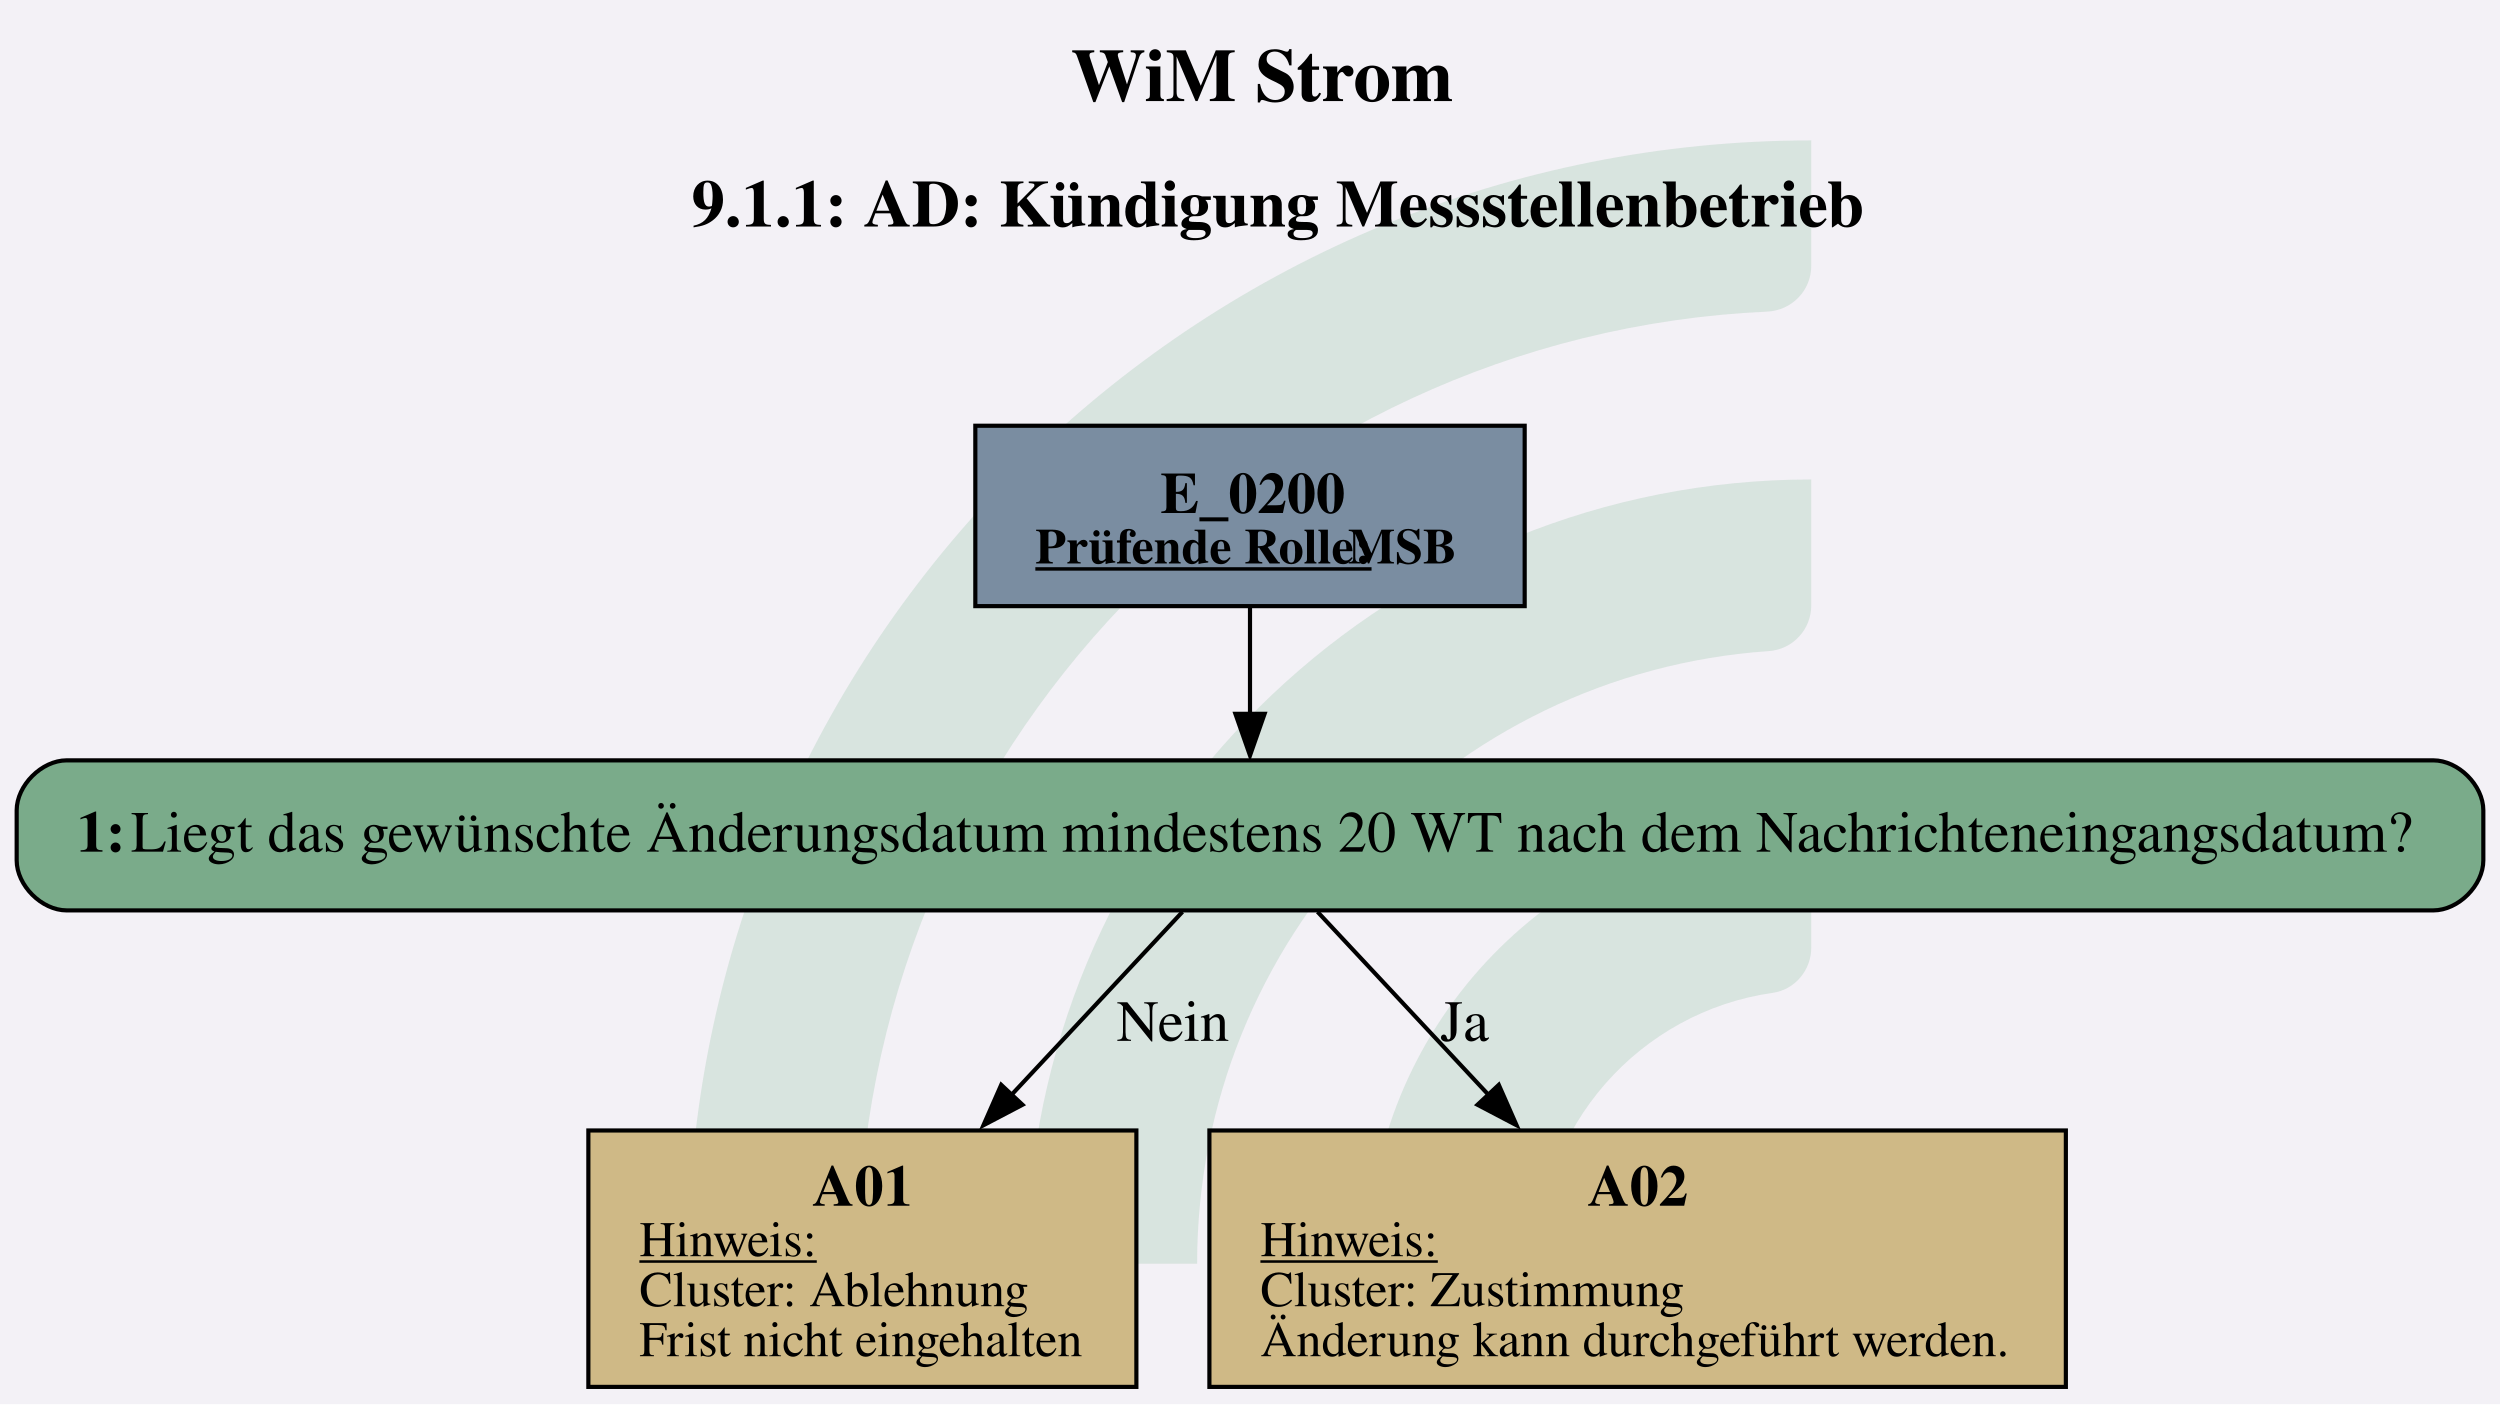
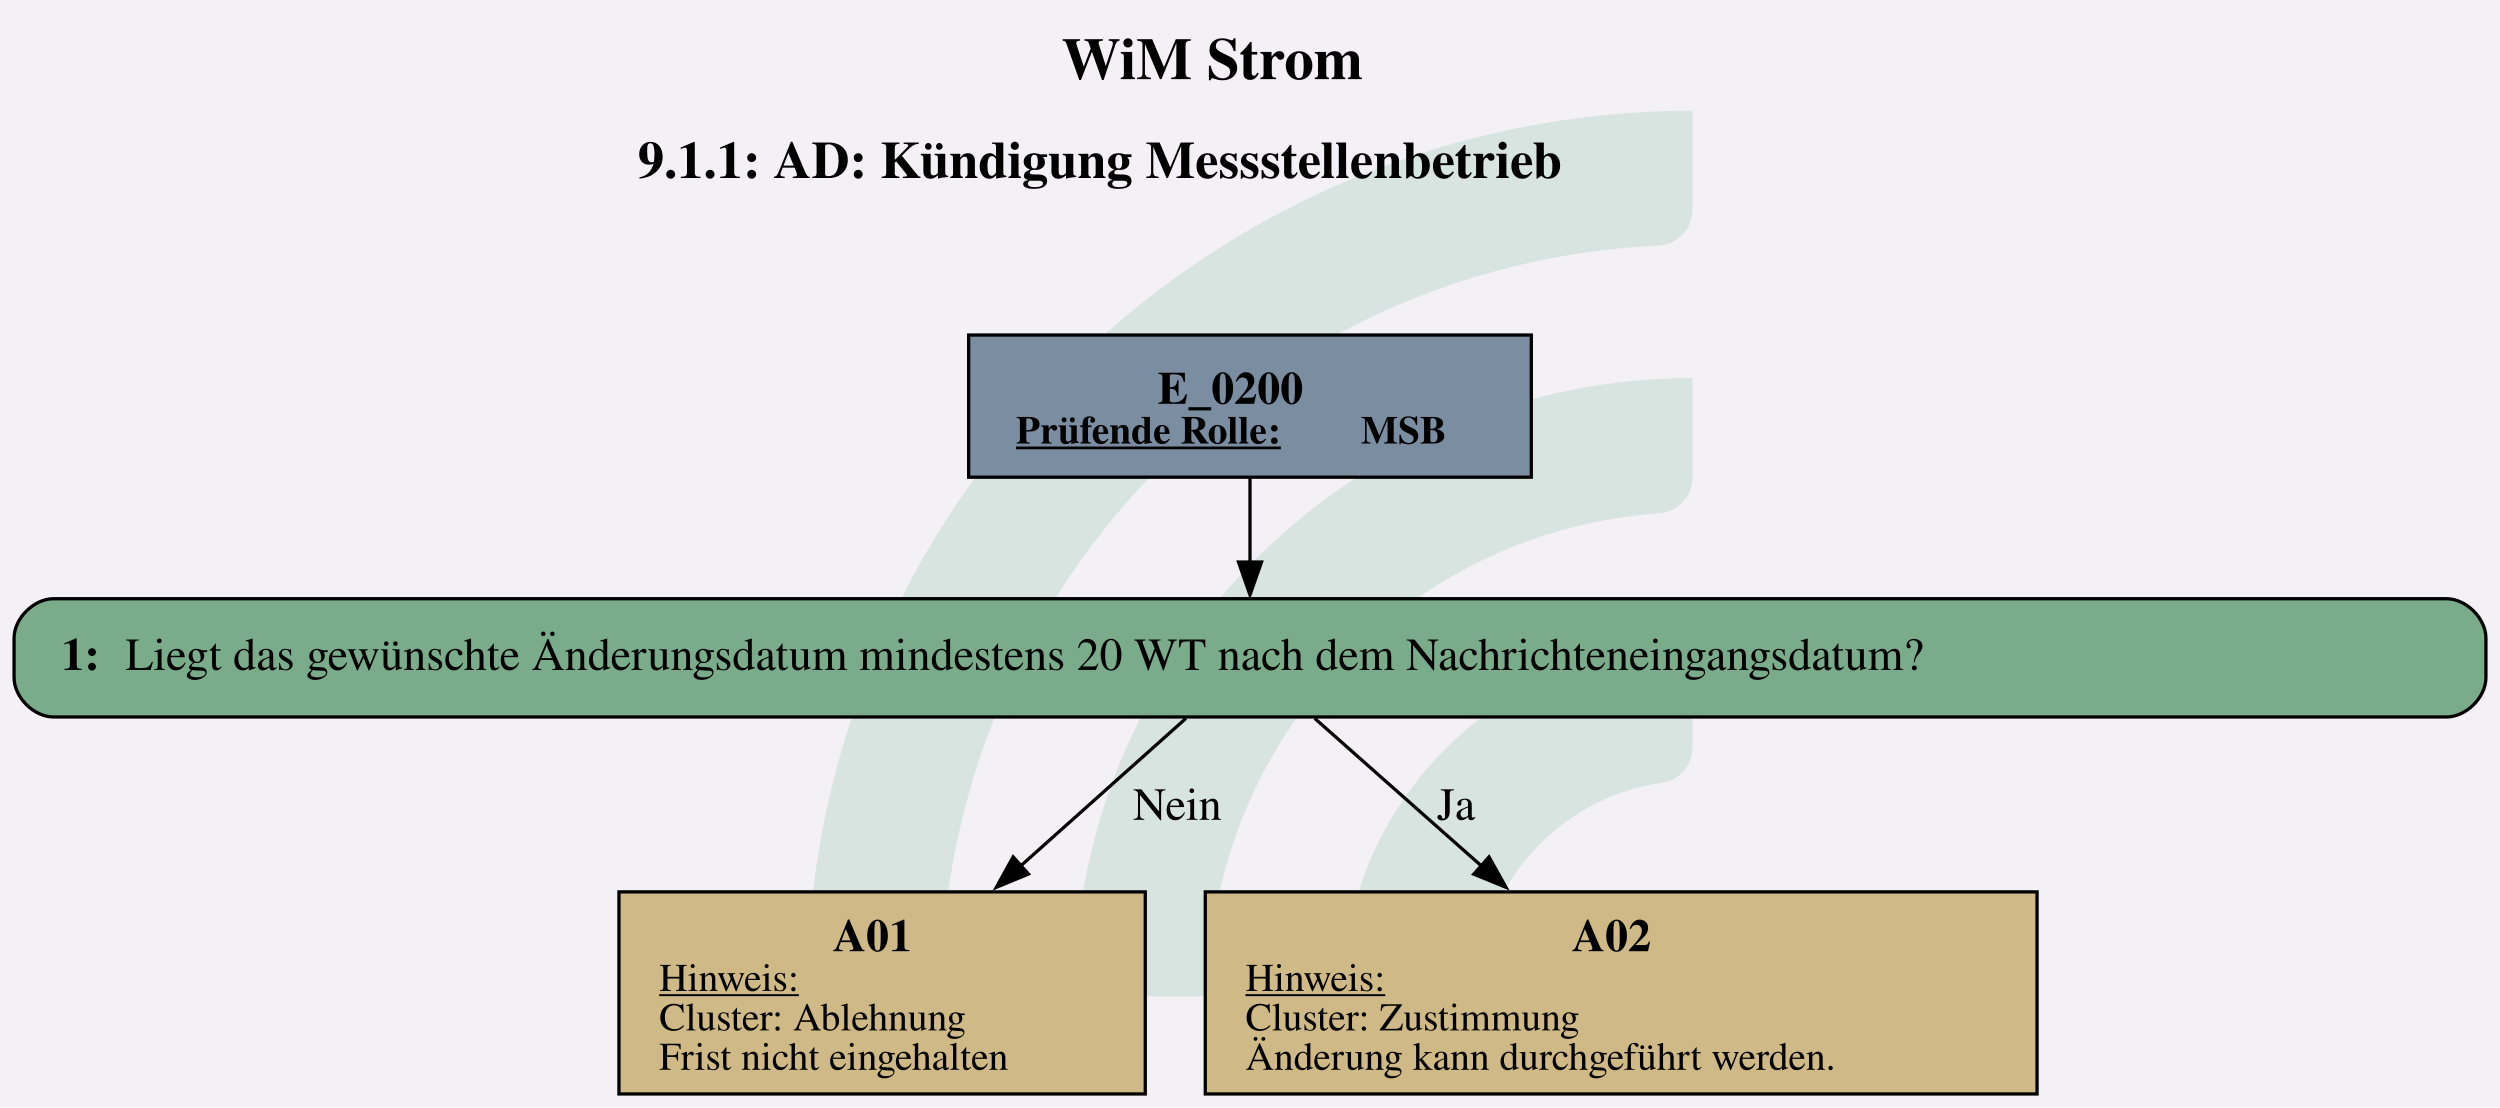
- <svg xmlns="http://www.w3.org/2000/svg" version="1.1" width="800.0px" viewBox="0 0 800.0 449.333" height="449.333px">
+ <svg xmlns="http://www.w3.org/2000/svg" version="1.1" width="1014.667px" viewBox="0 0 1014.667 449.333" height="449.333px">
  <g>
-     <svg version="1.1" width="800.0px" viewBox="0 0 800.0 449.333" height="449.333px">
-       <polygon fill="#f3f1f6" points="0,0 800.0,0 800.0,449.333 0,449.333" />
+     <svg version="1.1" width="1014.667px" viewBox="0 0 1014.667 449.333" height="449.333px">
+       <polygon fill="#f3f1f6" points="0,0 1014.667,0 1014.667,449.333 0,449.333" />
      <g>
-         <g transform="translate(220.4, 44.93333) scale(1 1) translate(0, 0) scale(2.032162 2.032162) ">
+         <g transform="translate(327.7333, 44.93333) scale(1 1) translate(0, 0) scale(2.032162 2.032162) ">
          <defs id="defs2">
            <clipPath clipPathUnits="userSpaceOnUse" id="clipPath23">
              <path d="M 0,568.156 H 579.236 V 0 H 0 Z" id="path21" />
            </clipPath>
          </defs>
          <g id="layer1" transform="translate(-16.54194,-55.30527)">
            <g id="g19" clip-path="url(#clipPath23)" transform="matrix(0.3527778,0,0,-0.3527778,0.01017023,243.7368)" style="opacity:0.2">
              <g id="g25" transform="translate(122.444,32.7195)">
                <path d="m 0,0 h -56.104 c -11,0 -19.898,9.123 -19.463,20.115 10.594,267.191 231.277,481.302 501.029,481.302 v -56.02 c 0,-10.98 -8.688,-19.892 -19.658,-20.393 C 180.29,414.697 0,228.005 0,0" style="fill:#6ead83;fill-opacity:1;fill-rule:nonzero;stroke:none" id="path27" />
              </g>
              <g id="g29" transform="translate(273.7828,32.7195)">
                <path d="m 0,0 h -55.926 c -11.228,0 -20.091,9.482 -19.435,20.69 10.744,183.439 163.389,329.388 349.485,329.388 v -56.263 c 0,-10.709 -8.273,-19.617 -18.957,-20.35 C 112.819,263.696 0,144.774 0,0" style="fill:#6ead83;fill-opacity:1;fill-rule:nonzero;stroke:none" id="path31" />
              </g>
              <g id="g33" transform="translate(425.7667,32.7195)">
                <path d="m 0,0 h -55.445 c -11.653,0 -20.604,10.17 -19.334,21.753 10.866,99.032 95.031,176.341 196.919,176.341 v -57.011 c 0,-10.046 -7.283,-18.755 -17.229,-20.165 C 45.688,112.522 0,61.497 0,0" style="fill:#6ead83;fill-opacity:1;fill-rule:nonzero;stroke:none" id="path35" />
              </g>
            </g>
          </g>
        </g>
-         <svg width="600pt" height="337pt" viewBox="0.00 0.00 599.80 336.60">
-           <g id="graph0" class="graph" transform="scale(1 1) rotate(0) translate(4 332.6)">
-             <text text-anchor="start" x="252.9" y="-308.5" font-family="Times,serif" font-weight="bold" font-size="18.00">WiM Strom</text>
-             <text text-anchor="start" x="161.9" y="-278.4" font-family="Times,serif" font-weight="bold" font-size="16.00">9.1.1: AD: Kündigung Messstellenbetrieb</text>
+         <svg width="761pt" height="337pt" viewBox="0.00 0.00 760.55 337.05">
+           <g id="graph0" class="graph" transform="scale(1 1) rotate(0) translate(4 333.05)">
+             <text text-anchor="start" x="318.9" y="-308.95" font-family="Times,serif" font-weight="bold" font-size="18.00">WiM Strom</text>
+             <text text-anchor="start" x="189.9" y="-278.85" font-family="Times,serif" font-weight="bold" font-size="16.00">9.1.1: AD: Kündigung Messstellenbetrieb</text>
            <g id="node1" class="node">
-               <polygon fill="#7a8da1" stroke="black" points="361.8,-230.6 230,-230.6 230,-187.32 361.8,-187.32 361.8,-230.6" />
-               <text text-anchor="start" x="274.4" y="-209.66" font-family="Times,serif" font-weight="bold" font-size="14.00">E_0200</text>
-               <text text-anchor="start" x="244.4" y="-197.56" font-family="Times,serif" font-weight="bold" text-decoration="underline" font-size="12.00">Prüfende Rolle:</text>
-               <text text-anchor="start" x="319.4" y="-197.56" font-family="Times,serif" font-weight="bold" font-size="12.00"> MSB</text>
+               <polygon fill="#7a8da1" stroke="black" points="461.92,-231.05 290.62,-231.05 290.62,-187.77 461.92,-187.77 461.92,-231.05" />
+               <text text-anchor="start" x="348.15" y="-210.11" font-family="Times,serif" font-weight="bold" font-size="14.00">E_0200</text>
+               <text text-anchor="start" x="305.02" y="-198.01" font-family="Times,serif" font-weight="bold" text-decoration="underline" font-size="12.00">Prüfende Rolle:</text>
+               <text text-anchor="start" x="410.02" y="-198.01" font-family="Times,serif" font-weight="bold" font-size="12.00"> MSB</text>
            </g>
            <g id="node2" class="node">
-               <path fill="#7aab8a" stroke="black" d="M579.8,-150.32C579.8,-150.32 12,-150.32 12,-150.32 6,-150.32 0,-144.32 0,-138.32 0,-138.32 0,-126.32 0,-126.32 0,-120.32 6,-114.32 12,-114.32 12,-114.32 579.8,-114.32 579.8,-114.32 585.8,-114.32 591.8,-120.32 591.8,-126.32 591.8,-126.32 591.8,-138.32 591.8,-138.32 591.8,-144.32 585.8,-150.32 579.8,-150.32" />
-               <text text-anchor="start" x="14.4" y="-128.42" font-family="Times,serif" font-weight="bold" font-size="14.00">1: </text>
-               <text text-anchor="start" x="27.4" y="-128.42" font-family="Times,serif" font-size="14.00">Liegt das gewünschte Änderungsdatum mindestens 20 WT nach dem Nachrichteneingangsdatum?</text>
+               <path fill="#7aab8a" stroke="black" d="M740.55,-150.77C740.55,-150.77 12,-150.77 12,-150.77 6,-150.77 0,-144.77 0,-138.77 0,-138.77 0,-126.77 0,-126.77 0,-120.77 6,-114.77 12,-114.77 12,-114.77 740.55,-114.77 740.55,-114.77 746.55,-114.77 752.55,-120.77 752.55,-126.77 752.55,-126.77 752.55,-138.77 752.55,-138.77 752.55,-144.77 746.55,-150.77 740.55,-150.77" />
+               <text text-anchor="start" x="14.4" y="-129.09" font-family="Times,serif" font-weight="bold" font-size="14.00">1: </text>
+               <text text-anchor="start" x="33.9" y="-129.09" font-family="Times,serif" font-size="14.00">Liegt das gewünschte Änderungsdatum mindestens 20 WT nach dem Nachrichteneingangsdatum?</text>
            </g>
            <g id="edge1" class="edge">
-               <path fill="none" stroke="black" d="M295.9,-187.17C295.9,-179.13 295.9,-169.81 295.9,-161.21" />
-               <polygon fill="black" stroke="black" points="299.4,-161.48 295.9,-151.48 292.4,-161.48 299.4,-161.48" />
+               <path fill="none" stroke="black" d="M376.27,-187.62C376.27,-179.58 376.27,-170.26 376.27,-161.66" />
+               <polygon fill="black" stroke="black" points="379.78,-161.93 376.27,-151.93 372.78,-161.93 379.78,-161.93" />
            </g>
            <g id="node3" class="node">
-               <polygon fill="#cfb986" stroke="black" points="268.64,-61.52 137.16,-61.52 137.16,0 268.64,0 268.64,-61.52" />
-               <text text-anchor="start" x="190.9" y="-43.46" font-family="Times,serif" font-weight="bold" font-size="14.00">A01</text>
-               <text text-anchor="start" x="149.4" y="-31.36" font-family="Times,serif" text-decoration="underline" font-size="12.00">Hinweis:</text>
-               <text text-anchor="start" x="149.4" y="-19.36" font-family="Times,serif" font-size="12.00">Cluster: Ablehnung</text>
-               <text text-anchor="start" x="149.4" y="-7.36" font-family="Times,serif" font-size="12.00">Frist nicht eingehalten</text>
+               <polygon fill="#cfb986" stroke="black" points="344.39,-61.52 184.16,-61.52 184.16,0 344.39,0 344.39,-61.52" />
+               <text text-anchor="start" x="249.27" y="-43.46" font-family="Times,serif" font-weight="bold" font-size="14.00">A01</text>
+               <text text-anchor="start" x="196.4" y="-31.36" font-family="Times,serif" text-decoration="underline" font-size="12.00">Hinweis:</text>
+               <text text-anchor="start" x="196.4" y="-19.36" font-family="Times,serif" font-size="12.00">Cluster: Ablehnung</text>
+               <text text-anchor="start" x="196.4" y="-7.36" font-family="Times,serif" font-size="12.00">Frist nicht eingehalten</text>
            </g>
            <g id="edge2" class="edge">
-               <path fill="none" stroke="black" d="M279.7,-113.98C268.27,-101.74 252.5,-84.86 238.23,-69.59" />
-               <polygon fill="black" stroke="black" points="241.32,-67.69 231.94,-62.77 236.21,-72.47 241.32,-67.69" />
-               <text text-anchor="middle" x="277.4" y="-83.02" font-family="Times,serif" font-size="14.00">Nein</text>
+               <path fill="none" stroke="black" d="M356.77,-114.35C342.74,-101.83 323.32,-84.48 305.88,-68.91" />
+               <polygon fill="black" stroke="black" points="308.83,-66.96 299.04,-62.91 304.17,-72.18 308.83,-66.96" />
+               <text text-anchor="middle" x="354.15" y="-83.47" font-family="Times,serif" font-size="14.00">Nein</text>
            </g>
            <g id="node4" class="node">
-               <polygon fill="#cfb986" stroke="black" points="491.64,-61.52 286.16,-61.52 286.16,0 491.64,0 491.64,-61.52" />
-               <text text-anchor="start" x="376.9" y="-43.46" font-family="Times,serif" font-weight="bold" font-size="14.00">A02</text>
-               <text text-anchor="start" x="298.4" y="-31.36" font-family="Times,serif" text-decoration="underline" font-size="12.00">Hinweis:</text>
-               <text text-anchor="start" x="298.4" y="-19.36" font-family="Times,serif" font-size="12.00">Cluster: Zustimmung</text>
-               <text text-anchor="start" x="298.4" y="-7.36" font-family="Times,serif" font-size="12.00">Änderung kann durchgeführt werden.</text>
+               <polygon fill="#cfb986" stroke="black" points="615.89,-61.52 362.66,-61.52 362.66,0 615.89,0 615.89,-61.52" />
+               <text text-anchor="start" x="474.27" y="-43.46" font-family="Times,serif" font-weight="bold" font-size="14.00">A02</text>
+               <text text-anchor="start" x="374.9" y="-31.36" font-family="Times,serif" text-decoration="underline" font-size="12.00">Hinweis:</text>
+               <text text-anchor="start" x="374.9" y="-19.36" font-family="Times,serif" font-size="12.00">Cluster: Zustimmung</text>
+               <text text-anchor="start" x="374.9" y="-7.36" font-family="Times,serif" font-size="12.00">Änderung kann durchgeführt werden.</text>
            </g>
            <g id="edge3" class="edge">
-               <path fill="none" stroke="black" d="M312.1,-113.98C323.53,-101.74 339.3,-84.86 353.57,-69.59" />
-               <polygon fill="black" stroke="black" points="355.59,-72.47 359.86,-62.77 350.48,-67.69 355.59,-72.47" />
-               <text text-anchor="middle" x="347.4" y="-83.02" font-family="Times,serif" font-size="14.00">Ja</text>
+               <path fill="none" stroke="black" d="M395.96,-114.35C410.11,-101.83 429.71,-84.48 447.3,-68.91" />
+               <polygon fill="black" stroke="black" points="449.04,-72.16 454.21,-62.91 444.4,-66.92 449.04,-72.16" />
+               <text text-anchor="middle" x="439.02" y="-83.47" font-family="Times,serif" font-size="14.00">Ja</text>
            </g>
          </g>
        </svg>
      </g>
    </svg>
  </g>
</svg>
